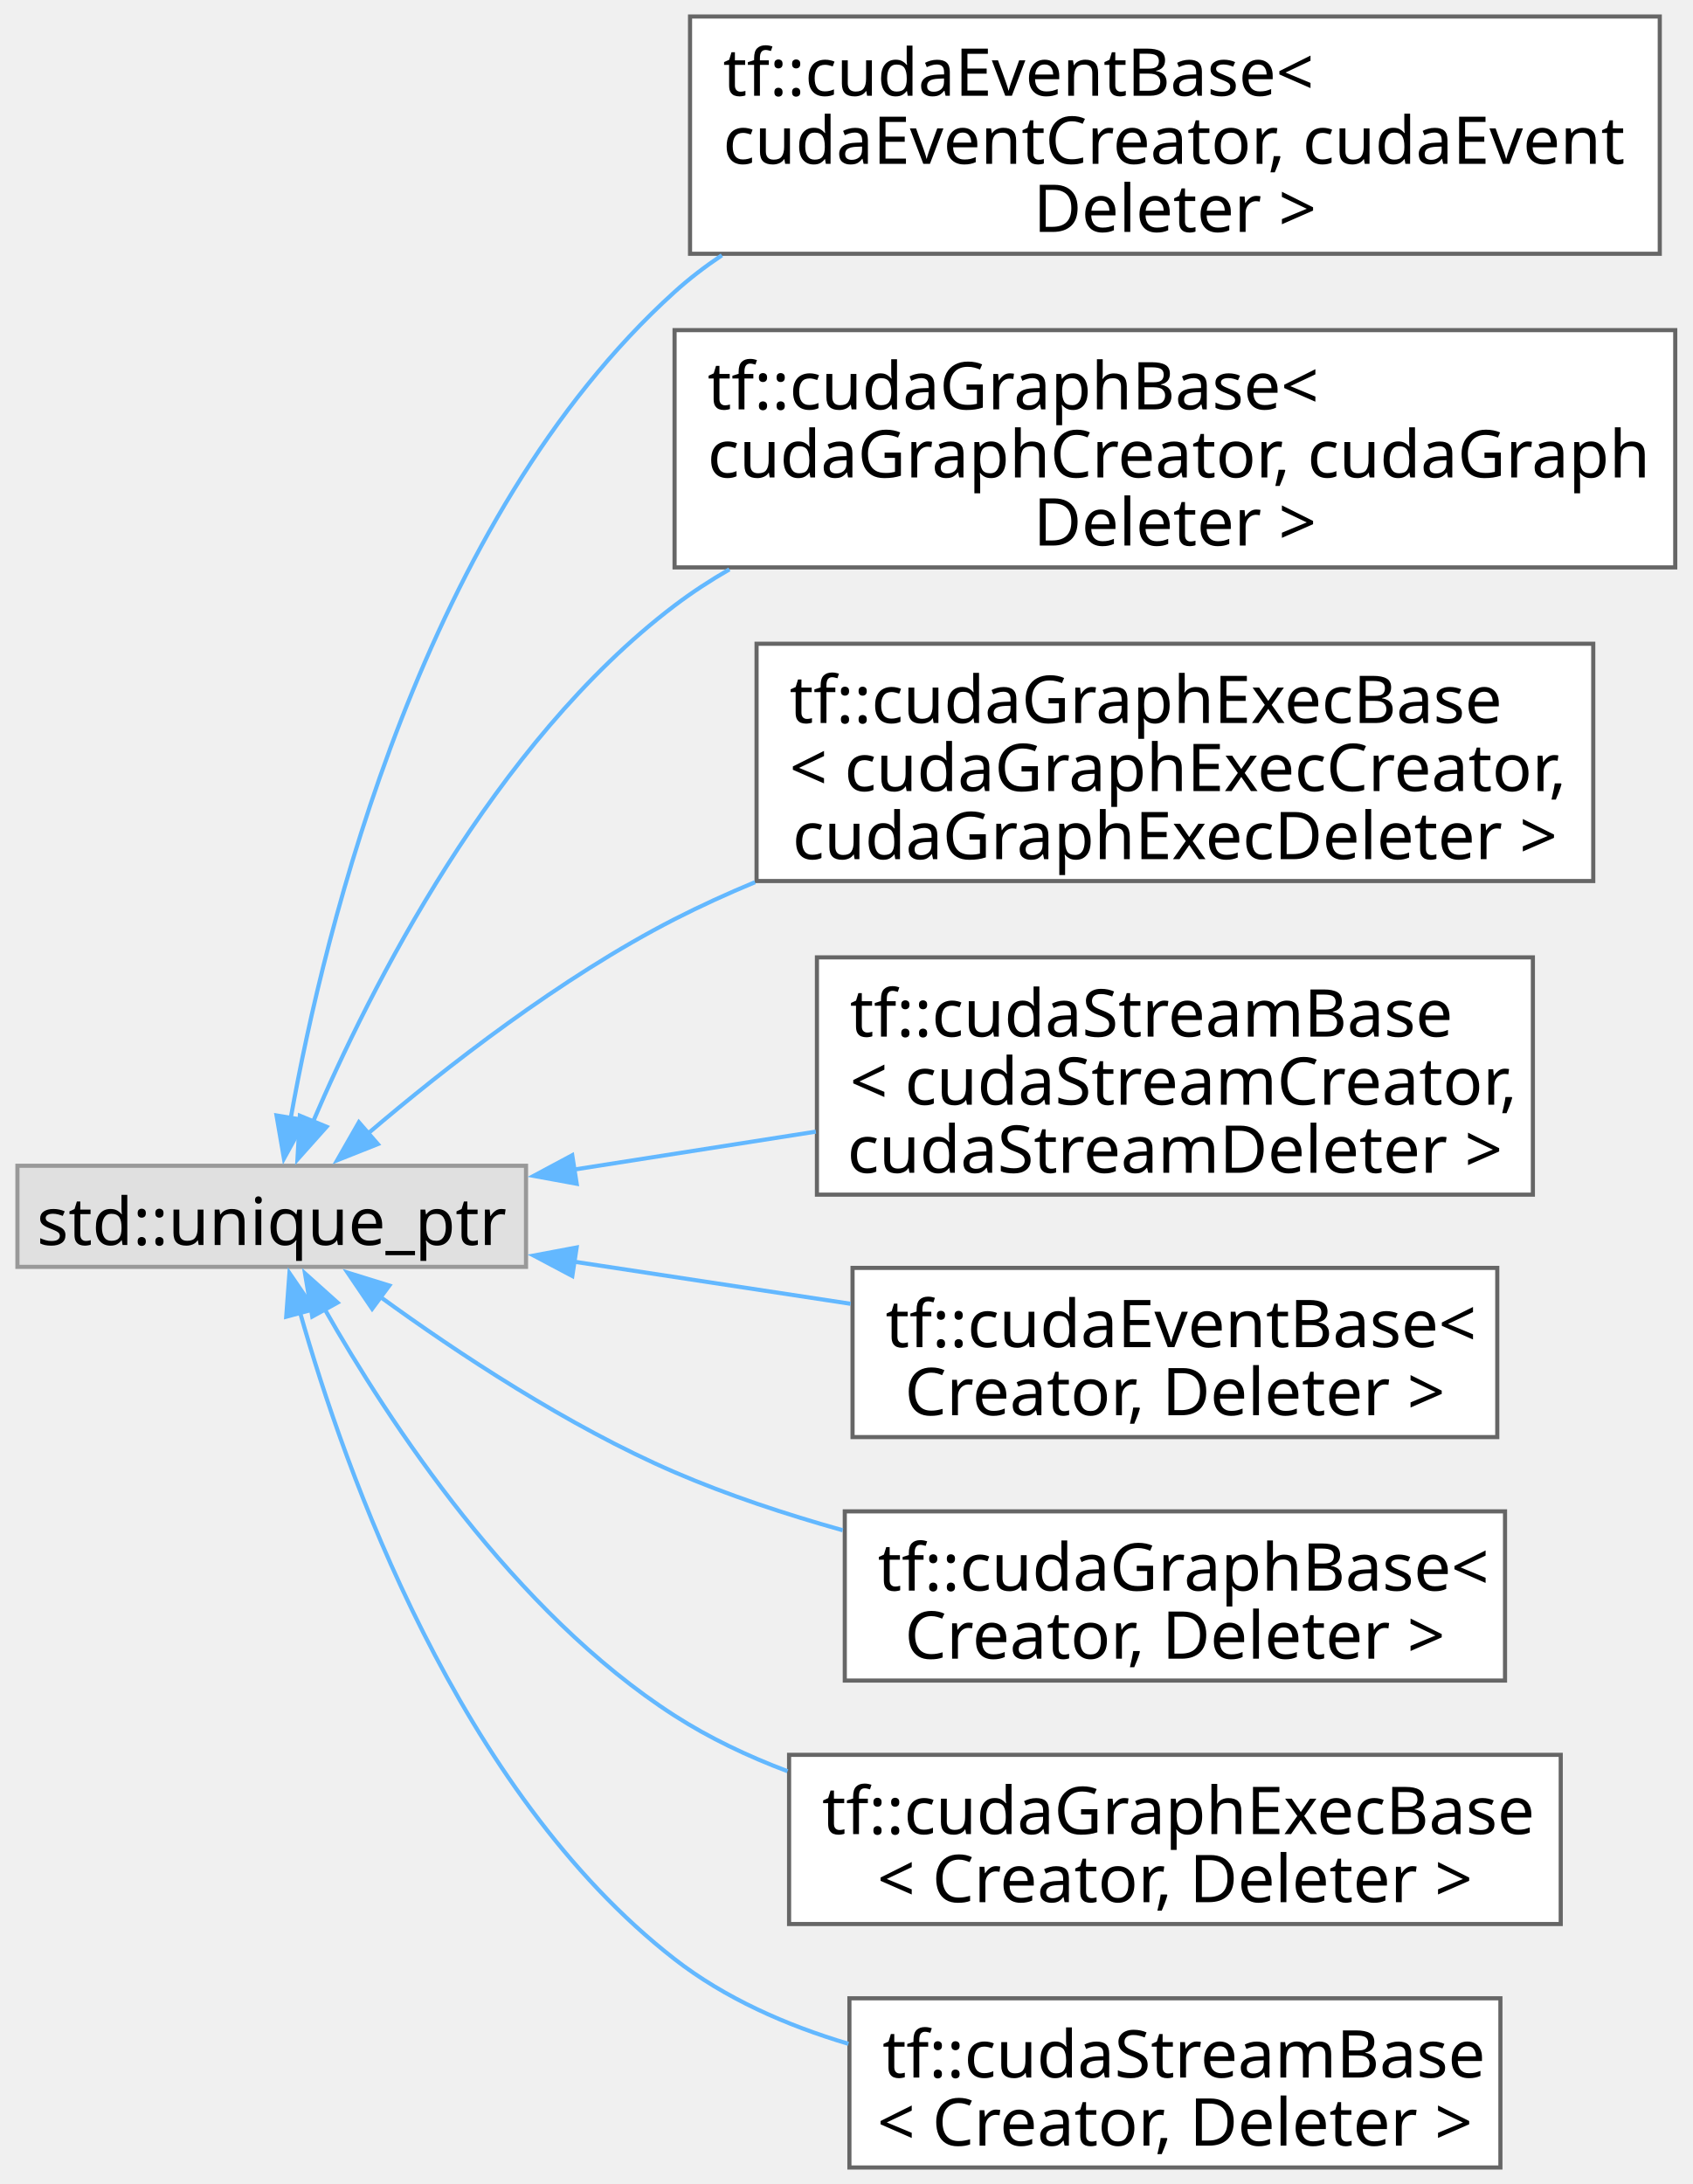
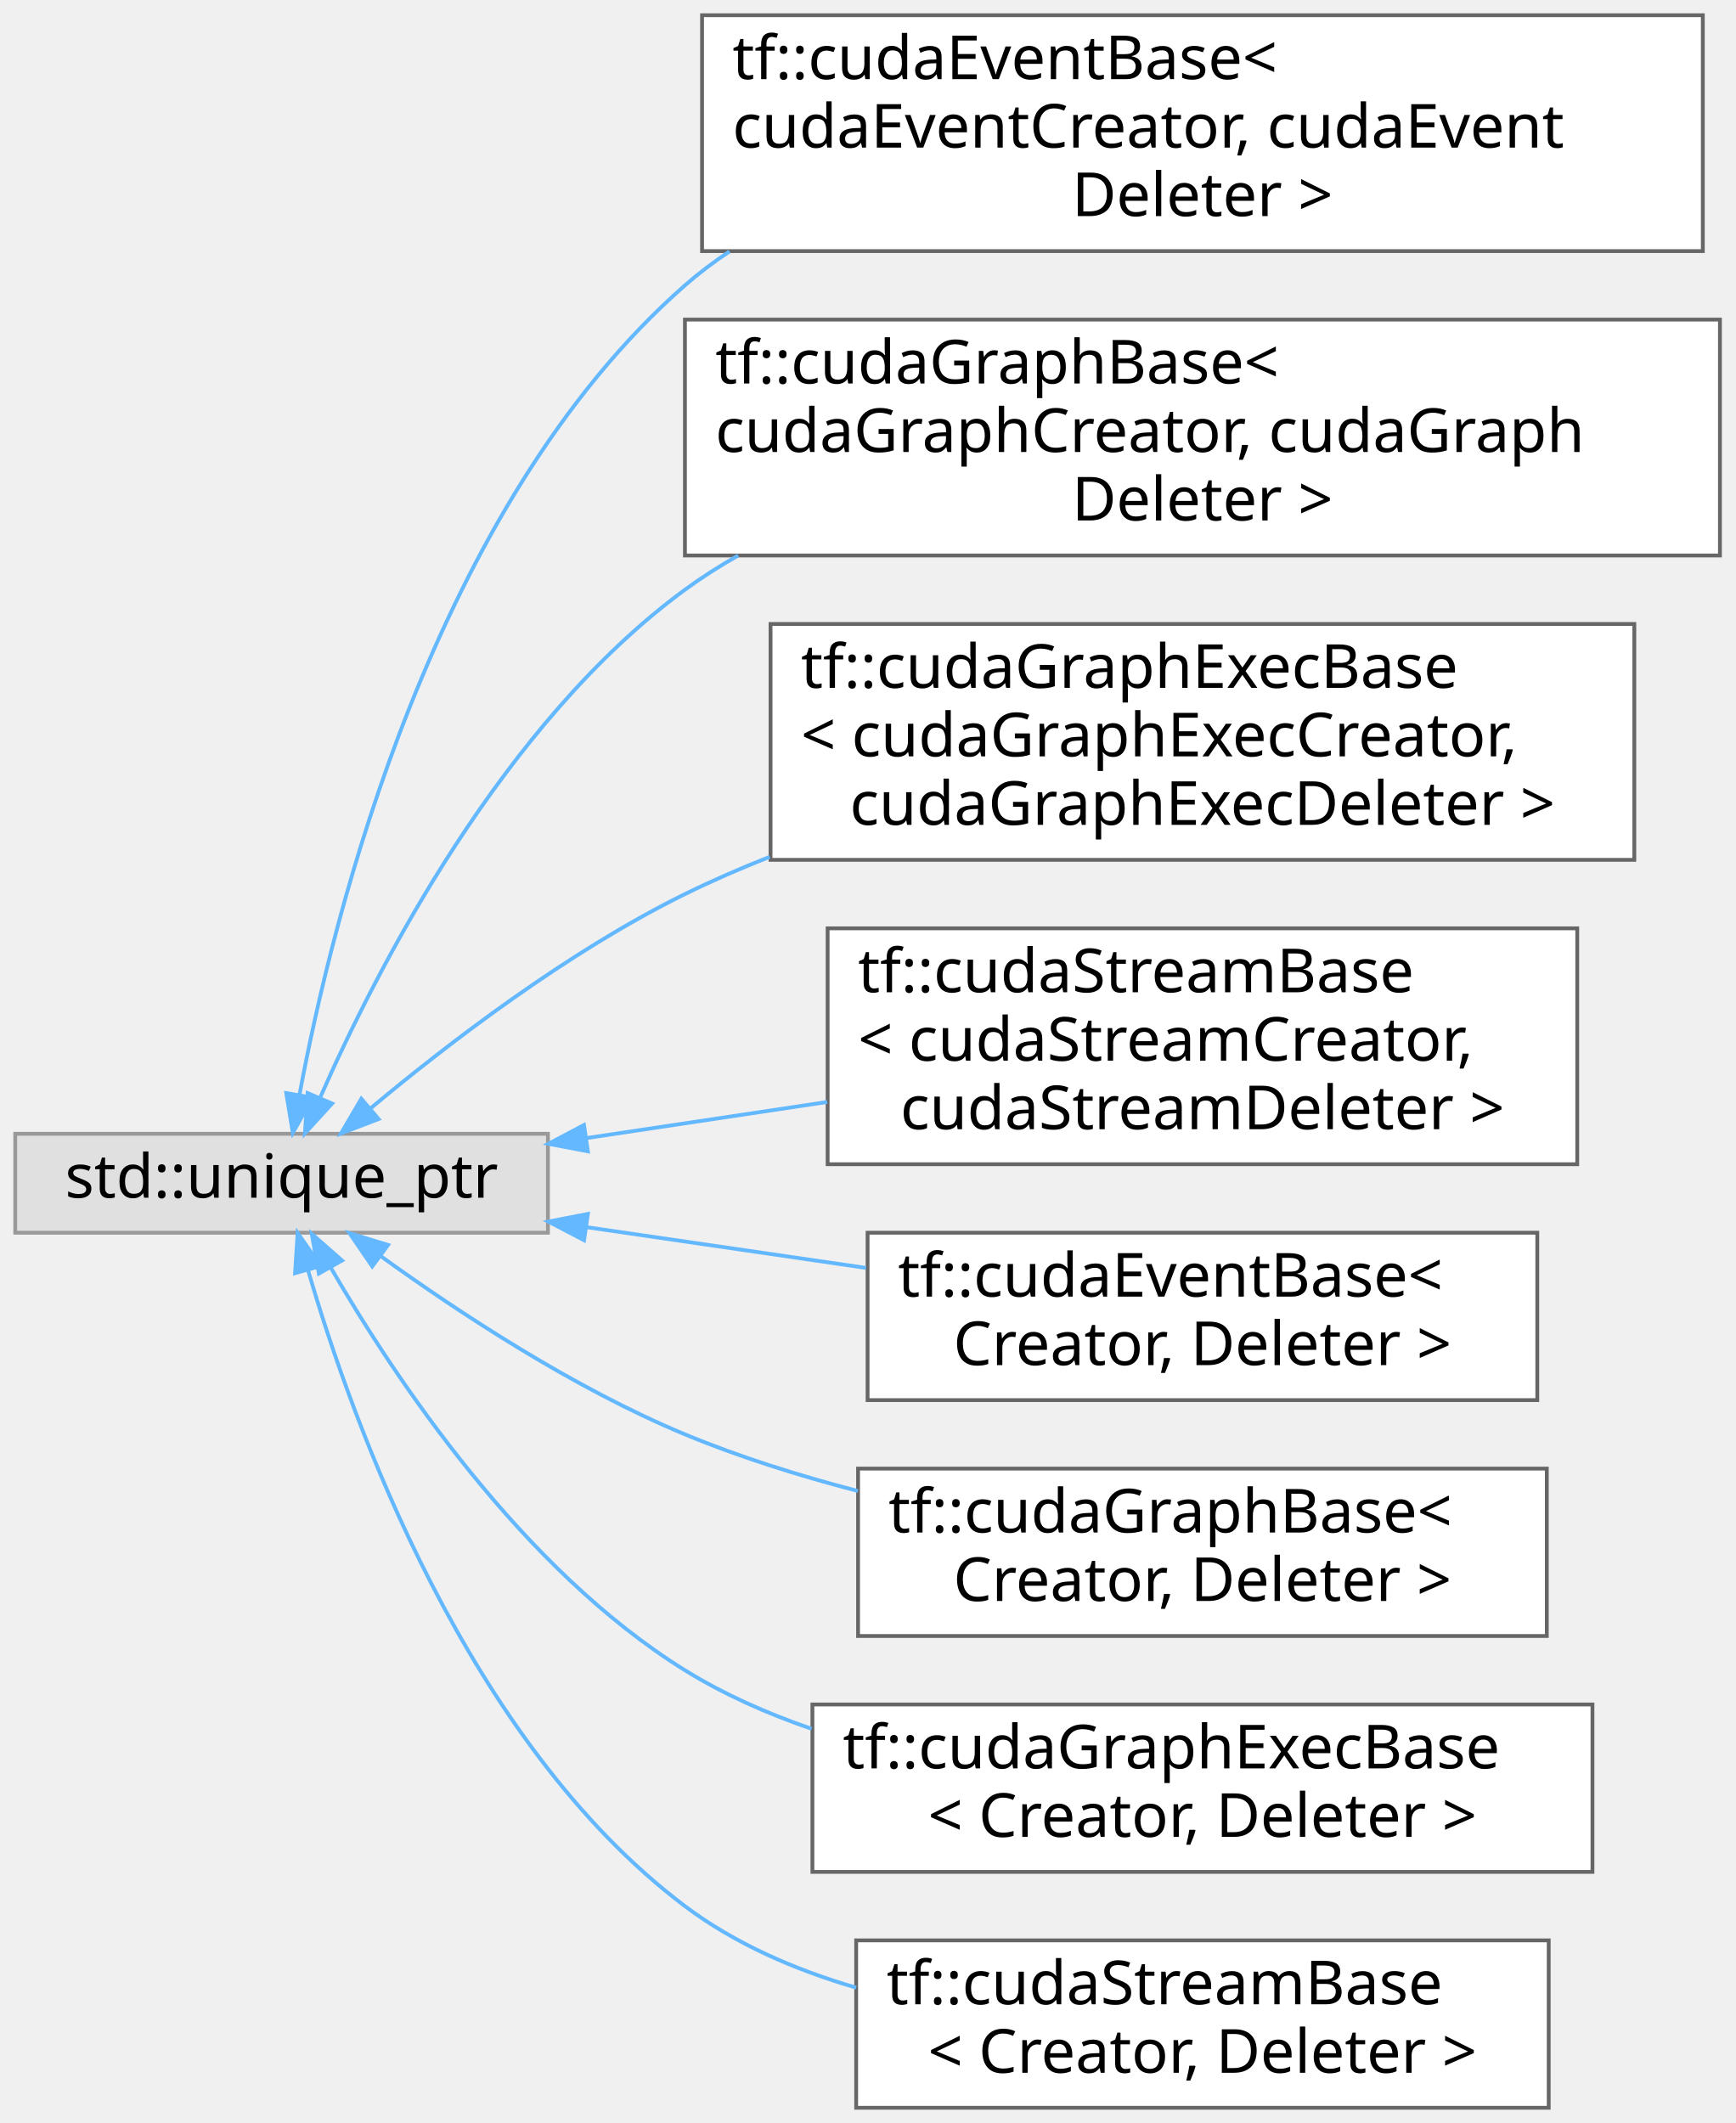
- <svg xmlns="http://www.w3.org/2000/svg" xmlns:xlink="http://www.w3.org/1999/xlink" width="410pt" height="529pt" viewBox="0.00 0.00 409.75 529.25">
-   <g id="graph0" class="graph" transform="scale(1 1) rotate(0) translate(4 525.25)">
+ <svg xmlns="http://www.w3.org/2000/svg" xmlns:xlink="http://www.w3.org/1999/xlink" width="456pt" height="558pt" viewBox="0.00 0.00 456.00 558.00">
+   <g id="graph0" class="graph" transform="scale(1 1) rotate(0) translate(4 554)">
    <g id="Node000000" class="node">
      <g id="a_Node000000">
        <a xlink:title=" ">
-           <polygon fill="#e0e0e0" stroke="#999999" points="123.25,-242.75 0,-242.75 0,-218.25 123.25,-218.25 123.25,-242.75" />
-           <text text-anchor="middle" x="61.62" y="-223.55" font-family="SourceSansPro" font-size="16.00">std::unique_ptr</text>
+           <polygon fill="#e0e0e0" stroke="#999999" points="140,-256 0,-256 0,-230 140,-230 140,-256" />
+           <text text-anchor="middle" x="70" y="-239.2" font-family="SourceSansPro" font-size="16.00">std::unique_ptr</text>
        </a>
      </g>
    </g>
    <g id="Node000001" class="node">
      <g id="a_Node000001">
        <a xlink:href="classtf_1_1cudaEventBase.html" target="_top" xlink:title=" ">
-           <polygon fill="white" stroke="#666666" points="398,-521.25 163,-521.25 163,-463.75 398,-463.75 398,-521.25" />
-           <text text-anchor="start" x="171" y="-502.05" font-family="SourceSansPro" font-size="16.00">tf::cudaEventBase&lt;</text>
-           <text text-anchor="start" x="171" y="-485.55" font-family="SourceSansPro" font-size="16.00"> cudaEventCreator, cudaEvent</text>
-           <text text-anchor="middle" x="280.5" y="-469.05" font-family="SourceSansPro" font-size="16.00">Deleter &gt;</text>
+           <polygon fill="white" stroke="#666666" points="443.5,-550 180.5,-550 180.5,-488 443.5,-488 443.5,-550" />
+           <text text-anchor="start" x="188.5" y="-533.2" font-family="SourceSansPro" font-size="16.00">tf::cudaEventBase&lt;</text>
+           <text text-anchor="start" x="188.5" y="-515.2" font-family="SourceSansPro" font-size="16.00"> cudaEventCreator, cudaEvent</text>
+           <text text-anchor="middle" x="312" y="-497.2" font-family="SourceSansPro" font-size="16.00">Deleter &gt;</text>
        </a>
      </g>
    </g>
    <g id="edge2_Node000000_Node000001" class="edge">
      <g id="a_edge2_Node000000_Node000001">
        <a xlink:title=" ">
-           <path fill="none" stroke="#63b8ff" d="M66.24,-254.33C74.4,-299.88 98.5,-399.6 159.25,-454.5 162.82,-457.73 166.67,-460.68 170.72,-463.39" />
-           <polygon fill="#63b8ff" stroke="#63b8ff" points="69.7,-253.79 64.59,-244.5 62.79,-254.94 69.7,-253.79" />
+           <path fill="none" stroke="#63b8ff" d="M74.68,-266.11C83.42,-313.25 109.85,-420.97 176,-479 179.68,-482.22 183.6,-485.19 187.71,-487.91" />
+           <polygon fill="#63b8ff" stroke="#63b8ff" points="78.13,-265.49 72.95,-256.24 71.23,-266.7 78.13,-265.49" />
        </a>
      </g>
    </g>
    <g id="Node000002" class="node">
      <g id="a_Node000002">
        <a xlink:href="classtf_1_1cudaGraphBase.html" target="_top" xlink:title=" ">
-           <polygon fill="white" stroke="#666666" points="401.75,-445.25 159.25,-445.25 159.25,-387.75 401.75,-387.75 401.75,-445.25" />
-           <text text-anchor="start" x="167.25" y="-426.05" font-family="SourceSansPro" font-size="16.00">tf::cudaGraphBase&lt;</text>
-           <text text-anchor="start" x="167.25" y="-409.55" font-family="SourceSansPro" font-size="16.00"> cudaGraphCreator, cudaGraph</text>
-           <text text-anchor="middle" x="280.5" y="-393.05" font-family="SourceSansPro" font-size="16.00">Deleter &gt;</text>
+           <polygon fill="white" stroke="#666666" points="448,-470 176,-470 176,-408 448,-408 448,-470" />
+           <text text-anchor="start" x="184" y="-453.2" font-family="SourceSansPro" font-size="16.00">tf::cudaGraphBase&lt;</text>
+           <text text-anchor="start" x="184" y="-435.2" font-family="SourceSansPro" font-size="16.00"> cudaGraphCreator, cudaGraph</text>
+           <text text-anchor="middle" x="312" y="-417.2" font-family="SourceSansPro" font-size="16.00">Deleter &gt;</text>
        </a>
      </g>
    </g>
    <g id="edge3_Node000000_Node000002" class="edge">
      <g id="a_edge3_Node000000_Node000002">
        <a xlink:title=" ">
-           <path fill="none" stroke="#63b8ff" d="M71.53,-253.17C85.42,-285.64 115.3,-345.14 159.25,-378.5 163.44,-381.68 167.89,-384.59 172.54,-387.27" />
-           <polygon fill="#63b8ff" stroke="#63b8ff" points="74.92,-252.2 67.86,-244.29 68.45,-254.87 74.92,-252.2" />
+           <path fill="none" stroke="#63b8ff" d="M80.2,-265.67C95.18,-299.72 128.06,-363.81 176,-399 180.43,-402.25 185.13,-405.25 190.01,-408" />
+           <polygon fill="#63b8ff" stroke="#63b8ff" points="83.28,-263.95 76.13,-256.13 76.84,-266.7 83.28,-263.95" />
        </a>
      </g>
    </g>
    <g id="Node000003" class="node">
      <g id="a_Node000003">
        <a xlink:href="classtf_1_1cudaGraphExecBase.html" target="_top" xlink:title=" ">
-           <polygon fill="white" stroke="#666666" points="381.88,-369.25 179.12,-369.25 179.12,-311.75 381.88,-311.75 381.88,-369.25" />
-           <text text-anchor="start" x="187.12" y="-350.05" font-family="SourceSansPro" font-size="16.00">tf::cudaGraphExecBase</text>
-           <text text-anchor="start" x="187.12" y="-333.55" font-family="SourceSansPro" font-size="16.00">&lt; cudaGraphExecCreator,</text>
-           <text text-anchor="middle" x="280.5" y="-317.05" font-family="SourceSansPro" font-size="16.00"> cudaGraphExecDeleter &gt;</text>
+           <polygon fill="white" stroke="#666666" points="425.5,-390 198.5,-390 198.5,-328 425.5,-328 425.5,-390" />
+           <text text-anchor="start" x="206.5" y="-373.2" font-family="SourceSansPro" font-size="16.00">tf::cudaGraphExecBase</text>
+           <text text-anchor="start" x="206.5" y="-355.2" font-family="SourceSansPro" font-size="16.00">&lt; cudaGraphExecCreator,</text>
+           <text text-anchor="middle" x="312" y="-337.2" font-family="SourceSansPro" font-size="16.00"> cudaGraphExecDeleter &gt;</text>
        </a>
      </g>
    </g>
    <g id="edge4_Node000000_Node000003" class="edge">
      <g id="a_edge4_Node000000_Node000003">
        <a xlink:title=" ">
-           <path fill="none" stroke="#63b8ff" d="M84.99,-250.6C103.7,-266.53 131.69,-288.39 159.25,-302.5 165.49,-305.69 172.04,-308.68 178.74,-311.47" />
-           <polygon fill="#63b8ff" stroke="#63b8ff" points="87.34,-248 77.49,-244.09 82.75,-253.29 87.34,-248" />
+           <path fill="none" stroke="#63b8ff" d="M93.34,-262.65C113.66,-279.64 145.12,-303.81 176,-319 183.13,-322.51 190.62,-325.77 198.27,-328.79" />
+           <polygon fill="#63b8ff" stroke="#63b8ff" points="95.49,-259.88 85.6,-256.08 90.96,-265.22 95.49,-259.88" />
        </a>
      </g>
    </g>
    <g id="Node000004" class="node">
      <g id="a_Node000004">
        <a xlink:href="classtf_1_1cudaStreamBase.html" target="_top" xlink:title=" ">
-           <polygon fill="white" stroke="#666666" points="367.25,-293.25 193.75,-293.25 193.75,-235.75 367.25,-235.75 367.25,-293.25" />
-           <text text-anchor="start" x="201.75" y="-274.05" font-family="SourceSansPro" font-size="16.00">tf::cudaStreamBase</text>
-           <text text-anchor="start" x="201.75" y="-257.55" font-family="SourceSansPro" font-size="16.00">&lt; cudaStreamCreator,</text>
-           <text text-anchor="middle" x="280.5" y="-241.05" font-family="SourceSansPro" font-size="16.00"> cudaStreamDeleter &gt;</text>
+           <polygon fill="white" stroke="#666666" points="410.5,-310 213.5,-310 213.5,-248 410.5,-248 410.5,-310" />
+           <text text-anchor="start" x="221.5" y="-293.2" font-family="SourceSansPro" font-size="16.00">tf::cudaStreamBase</text>
+           <text text-anchor="start" x="221.5" y="-275.2" font-family="SourceSansPro" font-size="16.00">&lt; cudaStreamCreator,</text>
+           <text text-anchor="middle" x="312" y="-257.2" font-family="SourceSansPro" font-size="16.00"> cudaStreamDeleter &gt;</text>
        </a>
      </g>
    </g>
    <g id="edge5_Node000000_Node000004" class="edge">
      <g id="a_edge5_Node000000_Node000004">
        <a xlink:title=" ">
-           <path fill="none" stroke="#63b8ff" d="M134.78,-241.81C153.59,-244.76 174.04,-247.97 193.48,-251.02" />
-           <polygon fill="#63b8ff" stroke="#63b8ff" points="135.53,-238.39 125.11,-240.3 134.45,-245.3 135.53,-238.39" />
+           <path fill="none" stroke="#63b8ff" d="M150.18,-254.88C170.4,-257.91 192.37,-261.21 213.39,-264.36" />
+           <polygon fill="#63b8ff" stroke="#63b8ff" points="150.5,-251.39 140.1,-253.36 149.47,-258.31 150.5,-251.39" />
        </a>
      </g>
    </g>
    <g id="Node000005" class="node">
      <g id="a_Node000005">
        <a xlink:href="classtf_1_1cudaEventBase.html" target="_top" xlink:title="class to create a CUDA event with unique ownership">
-           <polygon fill="white" stroke="#666666" points="358.62,-218 202.38,-218 202.38,-177 358.62,-177 358.62,-218" />
-           <text text-anchor="start" x="210.38" y="-198.8" font-family="SourceSansPro" font-size="16.00">tf::cudaEventBase&lt;</text>
-           <text text-anchor="middle" x="280.5" y="-182.3" font-family="SourceSansPro" font-size="16.00"> Creator, Deleter &gt;</text>
+           <polygon fill="white" stroke="#666666" points="400,-230 224,-230 224,-186 400,-186 400,-230" />
+           <text text-anchor="start" x="232" y="-213.2" font-family="SourceSansPro" font-size="16.00">tf::cudaEventBase&lt;</text>
+           <text text-anchor="middle" x="312" y="-195.2" font-family="SourceSansPro" font-size="16.00"> Creator, Deleter &gt;</text>
        </a>
      </g>
    </g>
    <g id="edge6_Node000000_Node000005" class="edge">
      <g id="a_edge6_Node000000_Node000005">
        <a xlink:title=" ">
-           <path fill="none" stroke="#63b8ff" d="M134.98,-219.49C156.47,-216.22 180.11,-212.62 201.92,-209.3" />
-           <polygon fill="#63b8ff" stroke="#63b8ff" points="134.47,-216.03 125.11,-220.99 135.52,-222.95 134.47,-216.03" />
+           <path fill="none" stroke="#63b8ff" d="M150.03,-231.47C173.58,-228.04 199.52,-224.26 223.58,-220.75" />
+           <polygon fill="#63b8ff" stroke="#63b8ff" points="149.49,-228.02 140.1,-232.92 150.5,-234.94 149.49,-228.02" />
        </a>
      </g>
    </g>
    <g id="Node000006" class="node">
      <g id="a_Node000006">
        <a xlink:href="classtf_1_1cudaGraphBase.html" target="_top" xlink:title="class to create a CUDA graph with uunique ownership">
-           <polygon fill="white" stroke="#666666" points="360.5,-159 200.5,-159 200.5,-118 360.5,-118 360.5,-159" />
-           <text text-anchor="start" x="208.5" y="-139.8" font-family="SourceSansPro" font-size="16.00">tf::cudaGraphBase&lt;</text>
-           <text text-anchor="middle" x="280.5" y="-123.3" font-family="SourceSansPro" font-size="16.00"> Creator, Deleter &gt;</text>
+           <polygon fill="white" stroke="#666666" points="402.5,-168 221.5,-168 221.5,-124 402.5,-124 402.5,-168" />
+           <text text-anchor="start" x="229.5" y="-151.2" font-family="SourceSansPro" font-size="16.00">tf::cudaGraphBase&lt;</text>
+           <text text-anchor="middle" x="312" y="-133.2" font-family="SourceSansPro" font-size="16.00"> Creator, Deleter &gt;</text>
        </a>
      </g>
    </g>
    <g id="edge7_Node000000_Node000006" class="edge">
      <g id="a_edge7_Node000000_Node000006">
        <a xlink:title=" ">
-           <path fill="none" stroke="#63b8ff" d="M87.84,-211.05C106.62,-197.4 133.38,-179.67 159.25,-168.5 172.09,-162.96 186.16,-158.3 200.01,-154.42" />
-           <polygon fill="#63b8ff" stroke="#63b8ff" points="85.96,-208.09 80.01,-216.86 90.13,-213.72 85.96,-208.09" />
+           <path fill="none" stroke="#63b8ff" d="M96,-223.89C116.49,-209.09 146.77,-189.13 176,-177 190.33,-171.05 206,-166.14 221.44,-162.11" />
+           <polygon fill="#63b8ff" stroke="#63b8ff" points="93.83,-221.14 87.85,-229.88 97.98,-226.78 93.83,-221.14" />
        </a>
      </g>
    </g>
    <g id="Node000007" class="node">
      <g id="a_Node000007">
        <a xlink:href="classtf_1_1cudaGraphExecBase.html" target="_top" xlink:title="class to create an executable CUDA graph with unique ownership">
-           <polygon fill="white" stroke="#666666" points="374,-100 187,-100 187,-59 374,-59 374,-100" />
-           <text text-anchor="start" x="195" y="-80.8" font-family="SourceSansPro" font-size="16.00">tf::cudaGraphExecBase</text>
-           <text text-anchor="middle" x="280.5" y="-64.3" font-family="SourceSansPro" font-size="16.00">&lt; Creator, Deleter &gt;</text>
+           <polygon fill="white" stroke="#666666" points="414.5,-106 209.5,-106 209.5,-62 414.5,-62 414.5,-106" />
+           <text text-anchor="start" x="217.5" y="-89.2" font-family="SourceSansPro" font-size="16.00">tf::cudaGraphExecBase</text>
+           <text text-anchor="middle" x="312" y="-71.2" font-family="SourceSansPro" font-size="16.00">&lt; Creator, Deleter &gt;</text>
        </a>
      </g>
    </g>
    <g id="edge8_Node000000_Node000007" class="edge">
      <g id="a_edge8_Node000000_Node000007">
        <a xlink:title=" ">
-           <path fill="none" stroke="#63b8ff" d="M74.4,-208.11C90.04,-180.59 120.31,-134.5 159.25,-109.5 167.67,-104.09 177,-99.66 186.63,-96.03" />
-           <polygon fill="#63b8ff" stroke="#63b8ff" points="71.45,-206.21 69.69,-216.66 77.58,-209.59 71.45,-206.21" />
+           <path fill="none" stroke="#63b8ff" d="M82.99,-220.72C99.8,-191.69 133.2,-141.52 176,-115 186.22,-108.67 197.6,-103.62 209.29,-99.61" />
+           <polygon fill="#63b8ff" stroke="#63b8ff" points="79.79,-219.26 77.93,-229.69 85.89,-222.7 79.79,-219.26" />
        </a>
      </g>
    </g>
    <g id="Node000008" class="node">
      <g id="a_Node000008">
        <a xlink:href="classtf_1_1cudaStreamBase.html" target="_top" xlink:title="class to create a CUDA stream with unique ownership">
-           <polygon fill="white" stroke="#666666" points="359.38,-41 201.62,-41 201.62,0 359.38,0 359.38,-41" />
-           <text text-anchor="start" x="209.62" y="-21.8" font-family="SourceSansPro" font-size="16.00">tf::cudaStreamBase</text>
-           <text text-anchor="middle" x="280.5" y="-5.3" font-family="SourceSansPro" font-size="16.00">&lt; Creator, Deleter &gt;</text>
+           <polygon fill="white" stroke="#666666" points="403,-44 221,-44 221,0 403,0 403,-44" />
+           <text text-anchor="start" x="229" y="-27.2" font-family="SourceSansPro" font-size="16.00">tf::cudaStreamBase</text>
+           <text text-anchor="middle" x="312" y="-9.2" font-family="SourceSansPro" font-size="16.00">&lt; Creator, Deleter &gt;</text>
        </a>
      </g>
    </g>
    <g id="edge9_Node000000_Node000008" class="edge">
      <g id="a_edge9_Node000000_Node000008">
        <a xlink:title=" ">
-           <path fill="none" stroke="#63b8ff" d="M68.46,-207.31C79.42,-168.66 106.85,-91.28 159.25,-50.5 171.48,-40.99 186.34,-34.45 201.38,-29.97" />
-           <polygon fill="#63b8ff" stroke="#63b8ff" points="65.14,-206.17 65.92,-216.74 71.9,-207.99 65.14,-206.17" />
+           <path fill="none" stroke="#63b8ff" d="M76.93,-220.23C88.67,-179.9 118.81,-96.1 176,-53 189.16,-43.09 204.94,-36.26 221,-31.57" />
+           <polygon fill="#63b8ff" stroke="#63b8ff" points="73.54,-219.37 74.22,-229.94 80.28,-221.25 73.54,-219.37" />
        </a>
      </g>
    </g>
  </g>
</svg>
